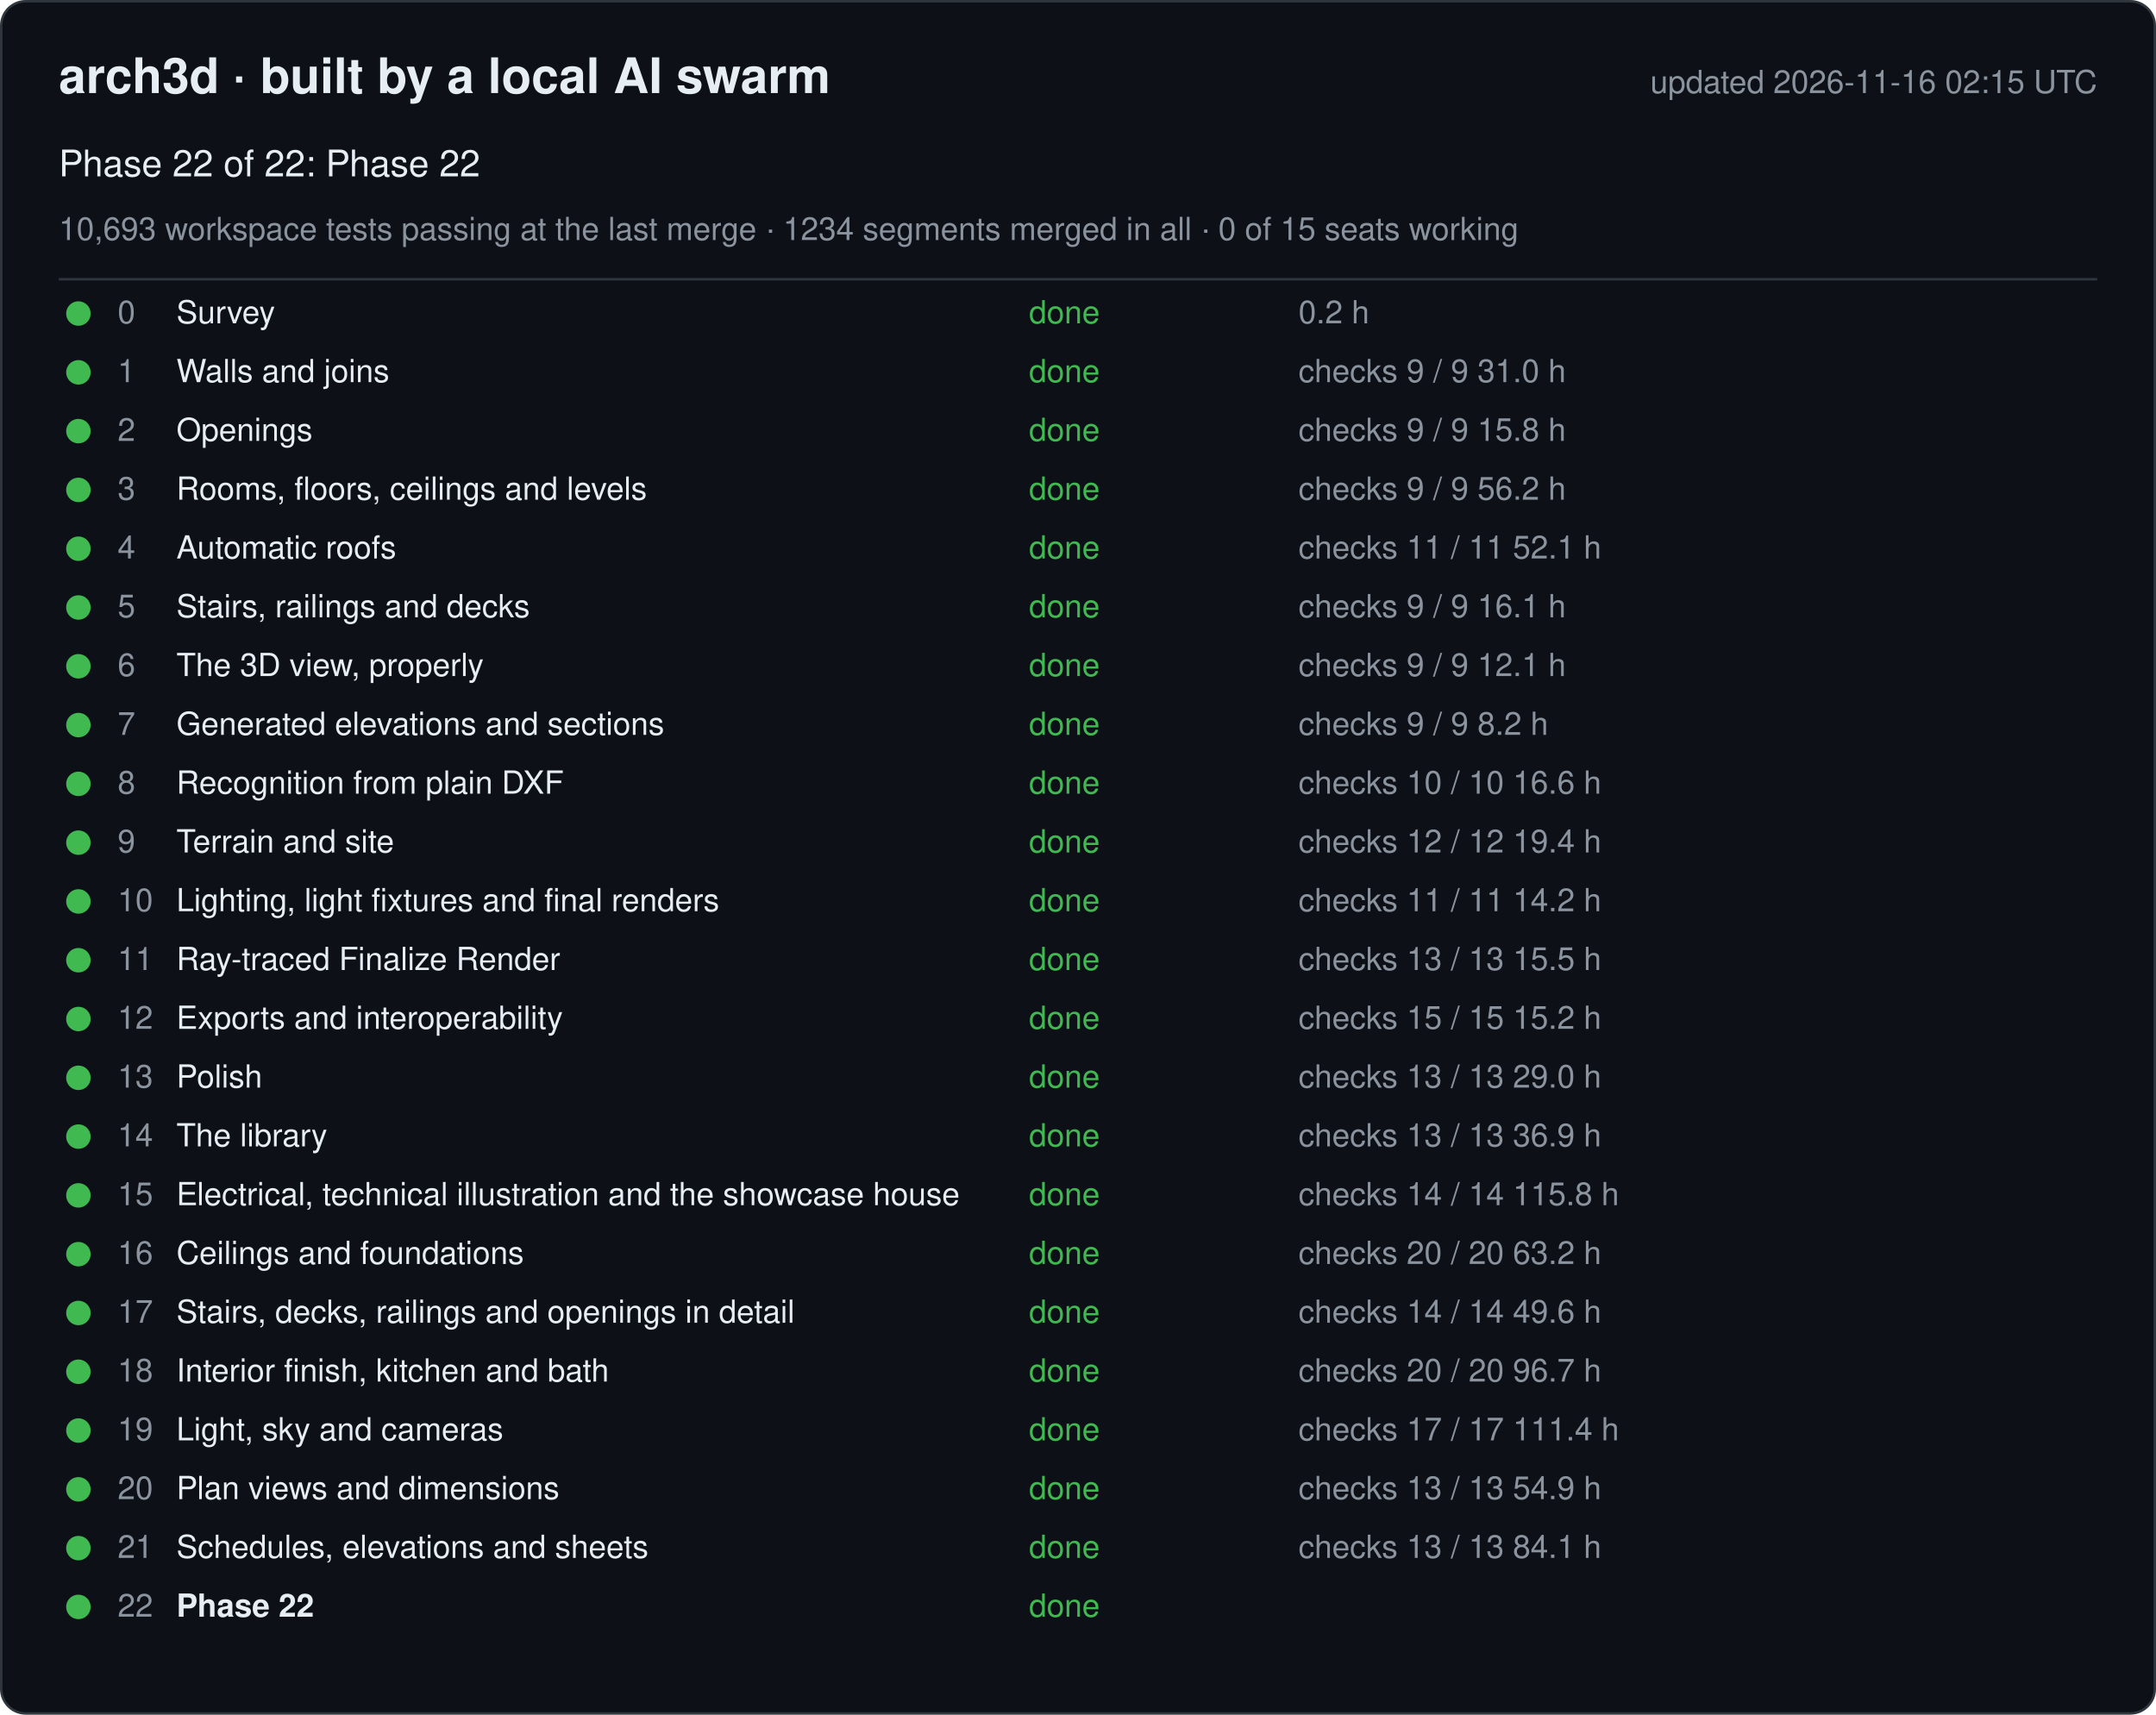
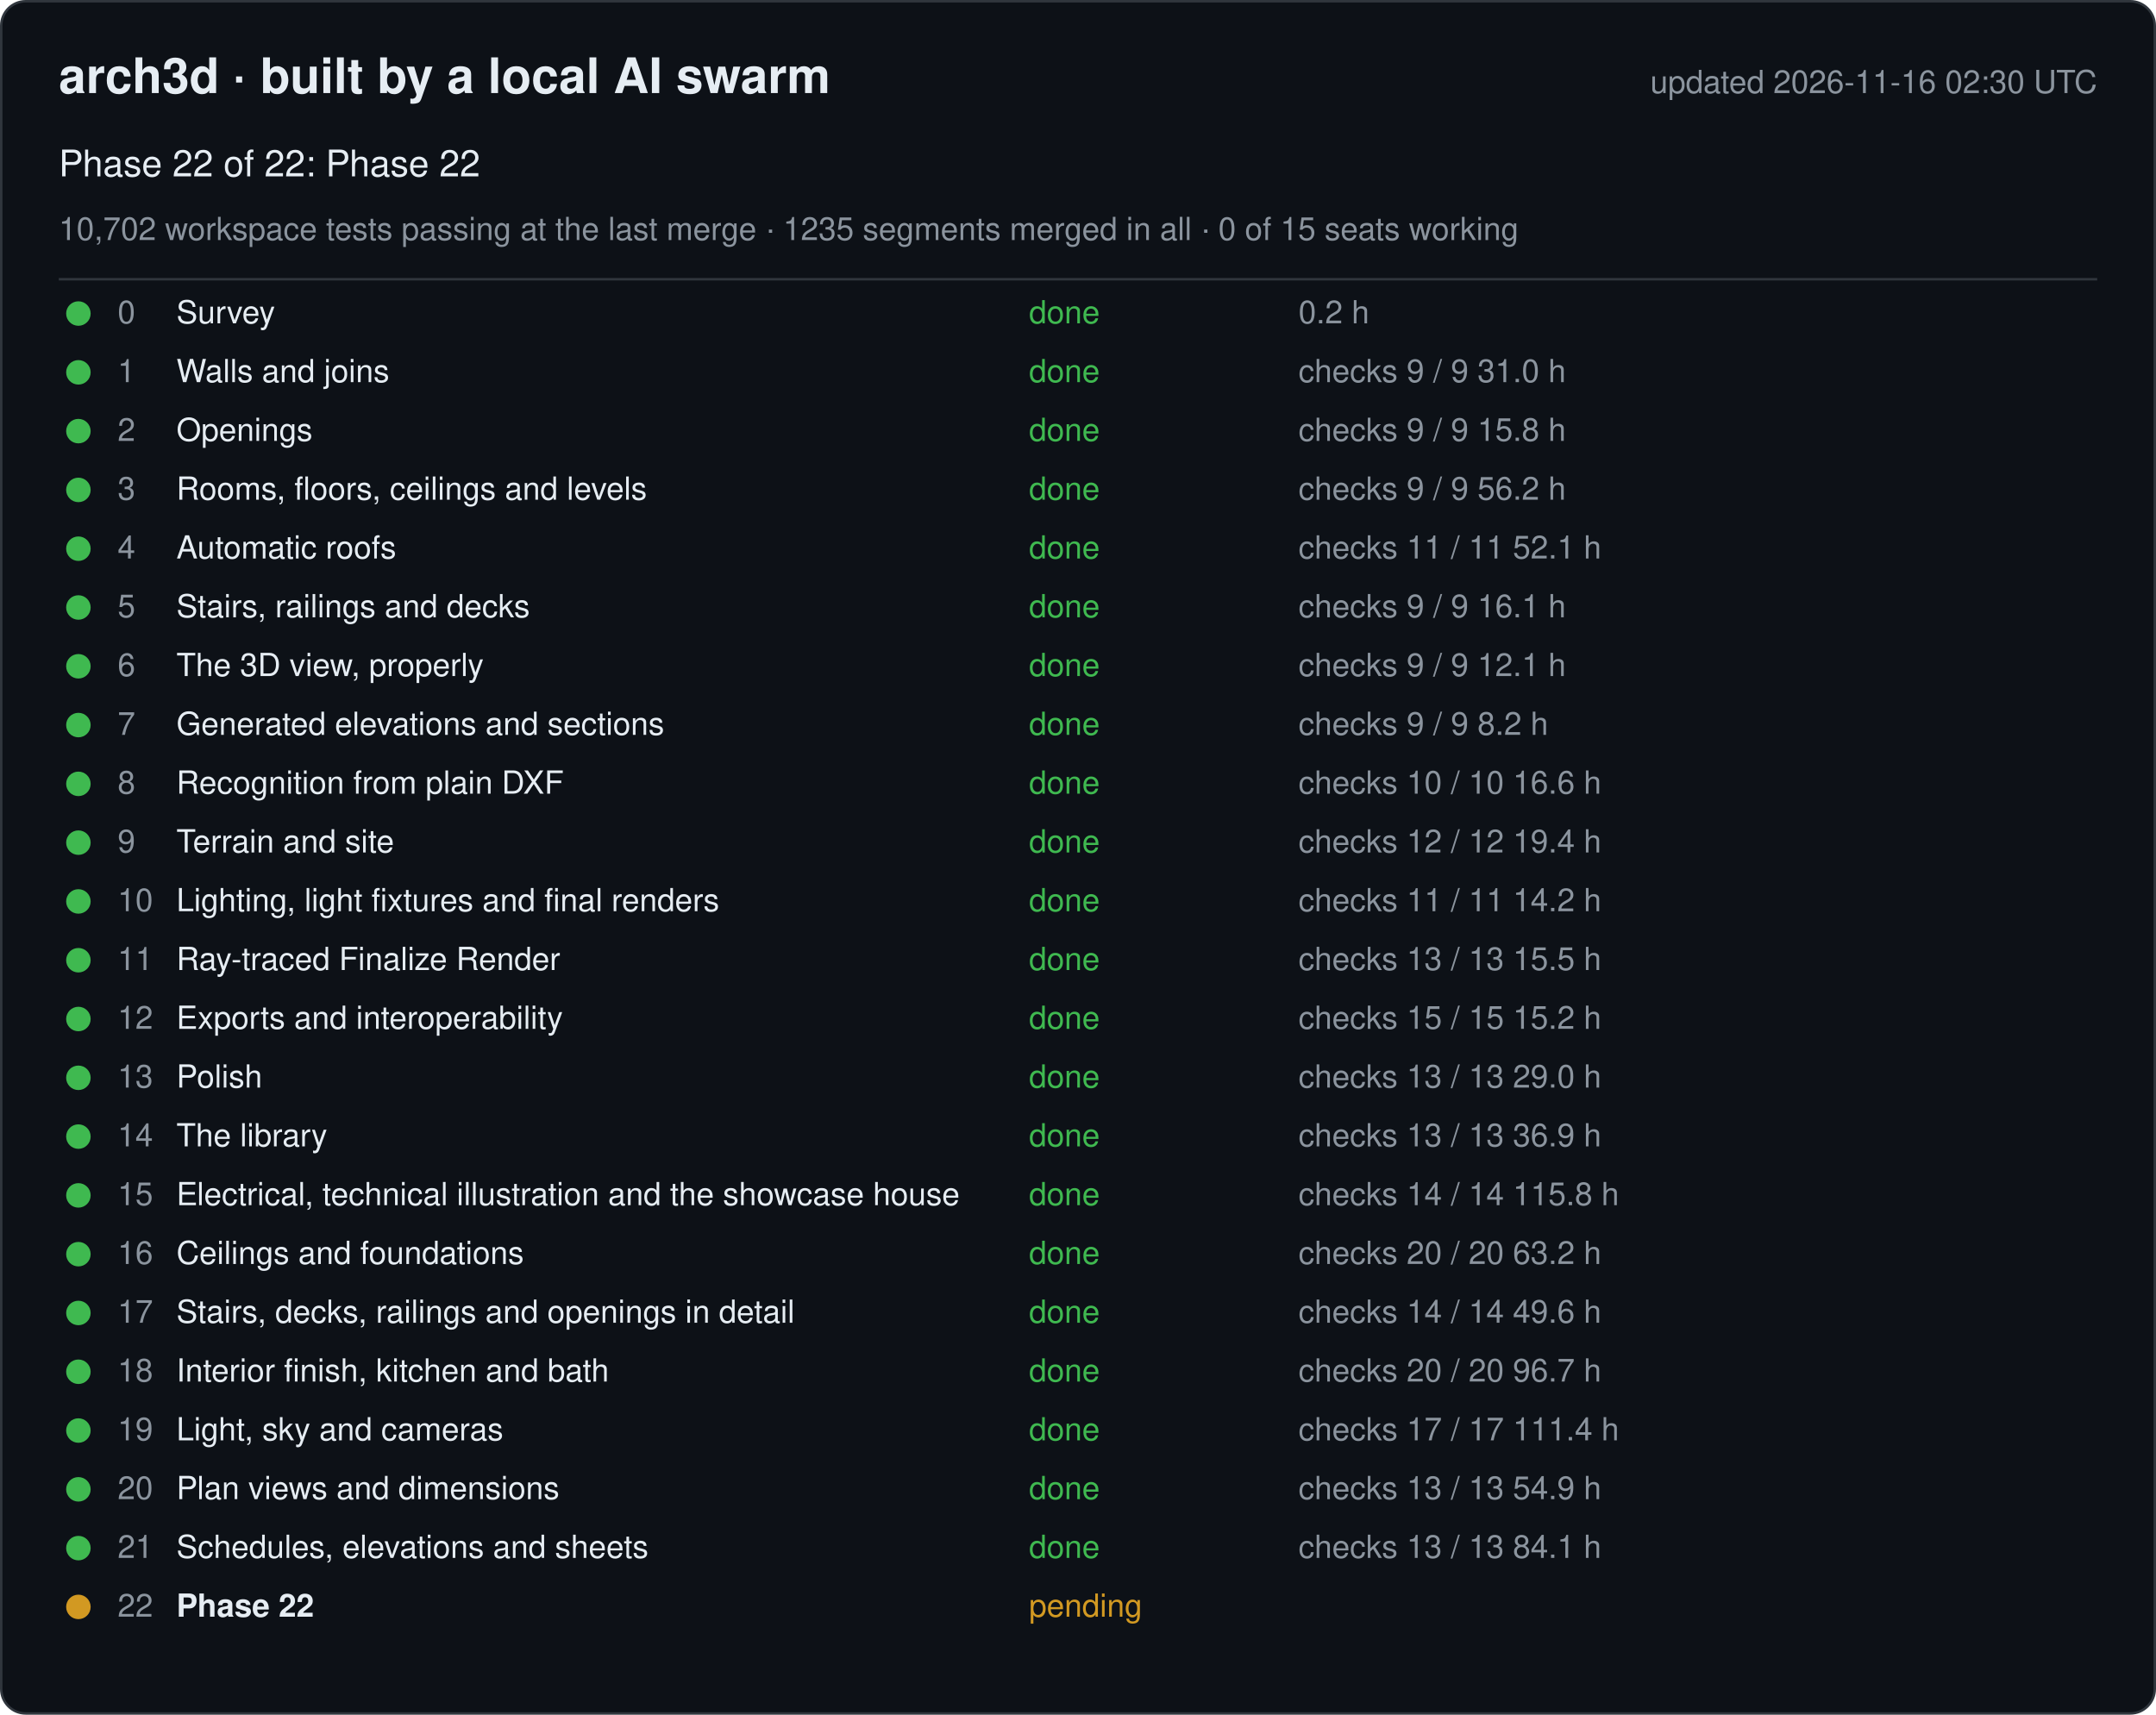
<svg xmlns="http://www.w3.org/2000/svg" width="880" height="700" viewBox="0 0 880 700" font-family="-apple-system, Segoe UI, Helvetica, Arial, sans-serif">
  <rect x="0.5" y="0.5" width="879" height="699" rx="10" fill="#0d1117" stroke="#30363d" />
  <text x="24" y="38" font-size="20" font-weight="600" fill="#e6edf3">arch3d · built by a local AI swarm</text>
-   <text x="856" y="38" font-size="13" fill="#8b949e" text-anchor="end">updated 2026-11-16 02:15 UTC</text>
+   <text x="856" y="38" font-size="13" fill="#8b949e" text-anchor="end">updated 2026-11-16 02:30 UTC</text>
  <text x="24" y="72" font-size="15" fill="#e6edf3">Phase 22 of 22: Phase 22</text>
-   <text x="24" y="98" font-size="13" fill="#8b949e">10,693 workspace tests passing at the last merge · 1234 segments merged in all · 0 of 15 seats working</text>
+   <text x="24" y="98" font-size="13" fill="#8b949e">10,702 workspace tests passing at the last merge · 1235 segments merged in all · 0 of 15 seats working</text>
  <line x1="24" y1="114" x2="856" y2="114" stroke="#30363d" />
  <g data-phase="0">
    <circle cx="32" cy="128" r="5" fill="#3fb950" />
    <text x="48" y="132" font-size="13" fill="#8b949e">0</text>
    <text x="72" y="132" font-size="13" fill="#e6edf3">Survey</text>
    <text x="420" y="132" font-size="13" fill="#3fb950">done</text>
    <text x="530" y="132" font-size="13" fill="#8b949e">0.2 h</text>
  </g>
  <g data-phase="1">
    <circle cx="32" cy="152" r="5" fill="#3fb950" />
    <text x="48" y="156" font-size="13" fill="#8b949e">1</text>
    <text x="72" y="156" font-size="13" fill="#e6edf3">Walls and joins</text>
    <text x="420" y="156" font-size="13" fill="#3fb950">done</text>
    <text x="530" y="156" font-size="13" fill="#8b949e">checks 9 / 9   31.0 h</text>
  </g>
  <g data-phase="2">
    <circle cx="32" cy="176" r="5" fill="#3fb950" />
    <text x="48" y="180" font-size="13" fill="#8b949e">2</text>
    <text x="72" y="180" font-size="13" fill="#e6edf3">Openings</text>
    <text x="420" y="180" font-size="13" fill="#3fb950">done</text>
    <text x="530" y="180" font-size="13" fill="#8b949e">checks 9 / 9   15.8 h</text>
  </g>
  <g data-phase="3">
    <circle cx="32" cy="200" r="5" fill="#3fb950" />
    <text x="48" y="204" font-size="13" fill="#8b949e">3</text>
    <text x="72" y="204" font-size="13" fill="#e6edf3">Rooms, floors, ceilings and levels</text>
    <text x="420" y="204" font-size="13" fill="#3fb950">done</text>
    <text x="530" y="204" font-size="13" fill="#8b949e">checks 9 / 9   56.2 h</text>
  </g>
  <g data-phase="4">
    <circle cx="32" cy="224" r="5" fill="#3fb950" />
    <text x="48" y="228" font-size="13" fill="#8b949e">4</text>
    <text x="72" y="228" font-size="13" fill="#e6edf3">Automatic roofs</text>
    <text x="420" y="228" font-size="13" fill="#3fb950">done</text>
    <text x="530" y="228" font-size="13" fill="#8b949e">checks 11 / 11   52.1 h</text>
  </g>
  <g data-phase="5">
    <circle cx="32" cy="248" r="5" fill="#3fb950" />
    <text x="48" y="252" font-size="13" fill="#8b949e">5</text>
    <text x="72" y="252" font-size="13" fill="#e6edf3">Stairs, railings and decks</text>
    <text x="420" y="252" font-size="13" fill="#3fb950">done</text>
    <text x="530" y="252" font-size="13" fill="#8b949e">checks 9 / 9   16.1 h</text>
  </g>
  <g data-phase="6">
    <circle cx="32" cy="272" r="5" fill="#3fb950" />
    <text x="48" y="276" font-size="13" fill="#8b949e">6</text>
    <text x="72" y="276" font-size="13" fill="#e6edf3">The 3D view, properly</text>
    <text x="420" y="276" font-size="13" fill="#3fb950">done</text>
    <text x="530" y="276" font-size="13" fill="#8b949e">checks 9 / 9   12.1 h</text>
  </g>
  <g data-phase="7">
    <circle cx="32" cy="296" r="5" fill="#3fb950" />
    <text x="48" y="300" font-size="13" fill="#8b949e">7</text>
    <text x="72" y="300" font-size="13" fill="#e6edf3">Generated elevations and sections</text>
    <text x="420" y="300" font-size="13" fill="#3fb950">done</text>
    <text x="530" y="300" font-size="13" fill="#8b949e">checks 9 / 9   8.2 h</text>
  </g>
  <g data-phase="8">
    <circle cx="32" cy="320" r="5" fill="#3fb950" />
    <text x="48" y="324" font-size="13" fill="#8b949e">8</text>
    <text x="72" y="324" font-size="13" fill="#e6edf3">Recognition from plain DXF</text>
    <text x="420" y="324" font-size="13" fill="#3fb950">done</text>
    <text x="530" y="324" font-size="13" fill="#8b949e">checks 10 / 10   16.6 h</text>
  </g>
  <g data-phase="9">
    <circle cx="32" cy="344" r="5" fill="#3fb950" />
    <text x="48" y="348" font-size="13" fill="#8b949e">9</text>
    <text x="72" y="348" font-size="13" fill="#e6edf3">Terrain and site</text>
    <text x="420" y="348" font-size="13" fill="#3fb950">done</text>
    <text x="530" y="348" font-size="13" fill="#8b949e">checks 12 / 12   19.4 h</text>
  </g>
  <g data-phase="10">
    <circle cx="32" cy="368" r="5" fill="#3fb950" />
    <text x="48" y="372" font-size="13" fill="#8b949e">10</text>
    <text x="72" y="372" font-size="13" fill="#e6edf3">Lighting, light fixtures and final renders</text>
    <text x="420" y="372" font-size="13" fill="#3fb950">done</text>
    <text x="530" y="372" font-size="13" fill="#8b949e">checks 11 / 11   14.2 h</text>
  </g>
  <g data-phase="11">
    <circle cx="32" cy="392" r="5" fill="#3fb950" />
    <text x="48" y="396" font-size="13" fill="#8b949e">11</text>
    <text x="72" y="396" font-size="13" fill="#e6edf3">Ray-traced Finalize Render</text>
    <text x="420" y="396" font-size="13" fill="#3fb950">done</text>
    <text x="530" y="396" font-size="13" fill="#8b949e">checks 13 / 13   15.5 h</text>
  </g>
  <g data-phase="12">
    <circle cx="32" cy="416" r="5" fill="#3fb950" />
    <text x="48" y="420" font-size="13" fill="#8b949e">12</text>
    <text x="72" y="420" font-size="13" fill="#e6edf3">Exports and interoperability</text>
    <text x="420" y="420" font-size="13" fill="#3fb950">done</text>
    <text x="530" y="420" font-size="13" fill="#8b949e">checks 15 / 15   15.2 h</text>
  </g>
  <g data-phase="13">
    <circle cx="32" cy="440" r="5" fill="#3fb950" />
    <text x="48" y="444" font-size="13" fill="#8b949e">13</text>
    <text x="72" y="444" font-size="13" fill="#e6edf3">Polish</text>
    <text x="420" y="444" font-size="13" fill="#3fb950">done</text>
    <text x="530" y="444" font-size="13" fill="#8b949e">checks 13 / 13   29.0 h</text>
  </g>
  <g data-phase="14">
    <circle cx="32" cy="464" r="5" fill="#3fb950" />
    <text x="48" y="468" font-size="13" fill="#8b949e">14</text>
    <text x="72" y="468" font-size="13" fill="#e6edf3">The library</text>
    <text x="420" y="468" font-size="13" fill="#3fb950">done</text>
    <text x="530" y="468" font-size="13" fill="#8b949e">checks 13 / 13   36.9 h</text>
  </g>
  <g data-phase="15">
    <circle cx="32" cy="488" r="5" fill="#3fb950" />
    <text x="48" y="492" font-size="13" fill="#8b949e">15</text>
    <text x="72" y="492" font-size="13" fill="#e6edf3">Electrical, technical illustration and the showcase house</text>
    <text x="420" y="492" font-size="13" fill="#3fb950">done</text>
    <text x="530" y="492" font-size="13" fill="#8b949e">checks 14 / 14   115.8 h</text>
  </g>
  <g data-phase="16">
    <circle cx="32" cy="512" r="5" fill="#3fb950" />
    <text x="48" y="516" font-size="13" fill="#8b949e">16</text>
    <text x="72" y="516" font-size="13" fill="#e6edf3">Ceilings and foundations</text>
    <text x="420" y="516" font-size="13" fill="#3fb950">done</text>
    <text x="530" y="516" font-size="13" fill="#8b949e">checks 20 / 20   63.2 h</text>
  </g>
  <g data-phase="17">
    <circle cx="32" cy="536" r="5" fill="#3fb950" />
    <text x="48" y="540" font-size="13" fill="#8b949e">17</text>
    <text x="72" y="540" font-size="13" fill="#e6edf3">Stairs, decks, railings and openings in detail</text>
    <text x="420" y="540" font-size="13" fill="#3fb950">done</text>
    <text x="530" y="540" font-size="13" fill="#8b949e">checks 14 / 14   49.6 h</text>
  </g>
  <g data-phase="18">
    <circle cx="32" cy="560" r="5" fill="#3fb950" />
    <text x="48" y="564" font-size="13" fill="#8b949e">18</text>
    <text x="72" y="564" font-size="13" fill="#e6edf3">Interior finish, kitchen and bath</text>
    <text x="420" y="564" font-size="13" fill="#3fb950">done</text>
    <text x="530" y="564" font-size="13" fill="#8b949e">checks 20 / 20   96.7 h</text>
  </g>
  <g data-phase="19">
    <circle cx="32" cy="584" r="5" fill="#3fb950" />
    <text x="48" y="588" font-size="13" fill="#8b949e">19</text>
    <text x="72" y="588" font-size="13" fill="#e6edf3">Light, sky and cameras</text>
    <text x="420" y="588" font-size="13" fill="#3fb950">done</text>
    <text x="530" y="588" font-size="13" fill="#8b949e">checks 17 / 17   111.4 h</text>
  </g>
  <g data-phase="20">
    <circle cx="32" cy="608" r="5" fill="#3fb950" />
    <text x="48" y="612" font-size="13" fill="#8b949e">20</text>
    <text x="72" y="612" font-size="13" fill="#e6edf3">Plan views and dimensions</text>
    <text x="420" y="612" font-size="13" fill="#3fb950">done</text>
    <text x="530" y="612" font-size="13" fill="#8b949e">checks 13 / 13   54.9 h</text>
  </g>
  <g data-phase="21">
    <circle cx="32" cy="632" r="5" fill="#3fb950" />
    <text x="48" y="636" font-size="13" fill="#8b949e">21</text>
    <text x="72" y="636" font-size="13" fill="#e6edf3">Schedules, elevations and sheets</text>
    <text x="420" y="636" font-size="13" fill="#3fb950">done</text>
    <text x="530" y="636" font-size="13" fill="#8b949e">checks 13 / 13   84.1 h</text>
  </g>
  <g data-phase="22">
-     <circle cx="32" cy="656" r="5" fill="#3fb950" />
+     <circle cx="32" cy="656" r="5" fill="#d29922" />
    <text x="48" y="660" font-size="13" fill="#8b949e">22</text>
    <text x="72" y="660" font-size="13" fill="#e6edf3" font-weight="600">Phase 22</text>
-     <text x="420" y="660" font-size="13" fill="#3fb950">done</text>
+     <text x="420" y="660" font-size="13" fill="#d29922">pending</text>
    <text x="530" y="660" font-size="13" fill="#8b949e" />
  </g>
</svg>
